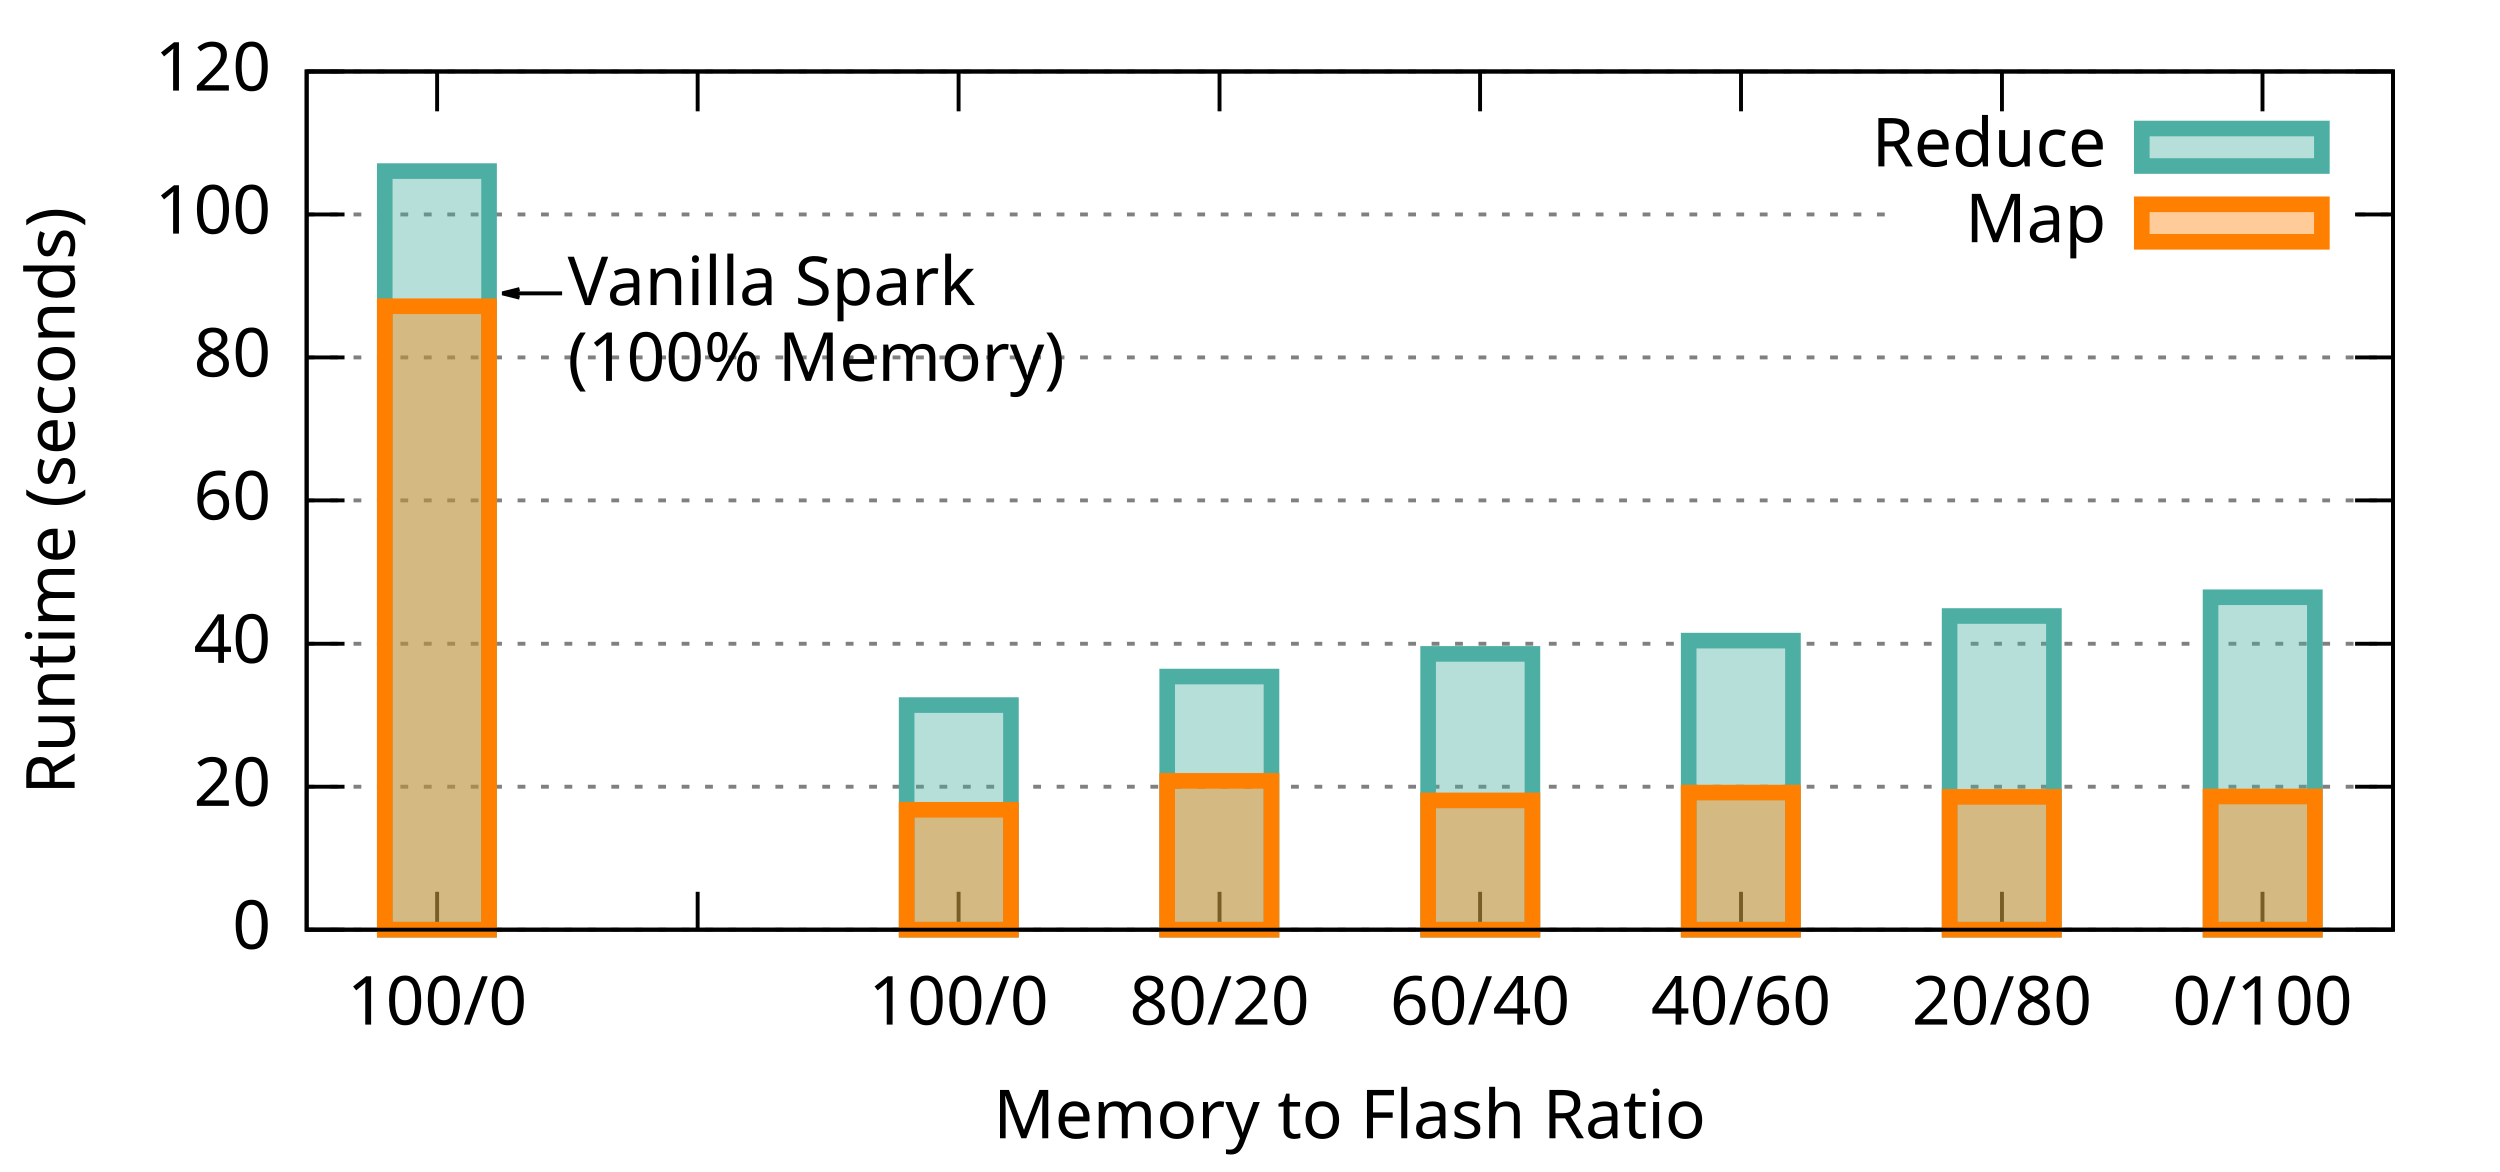
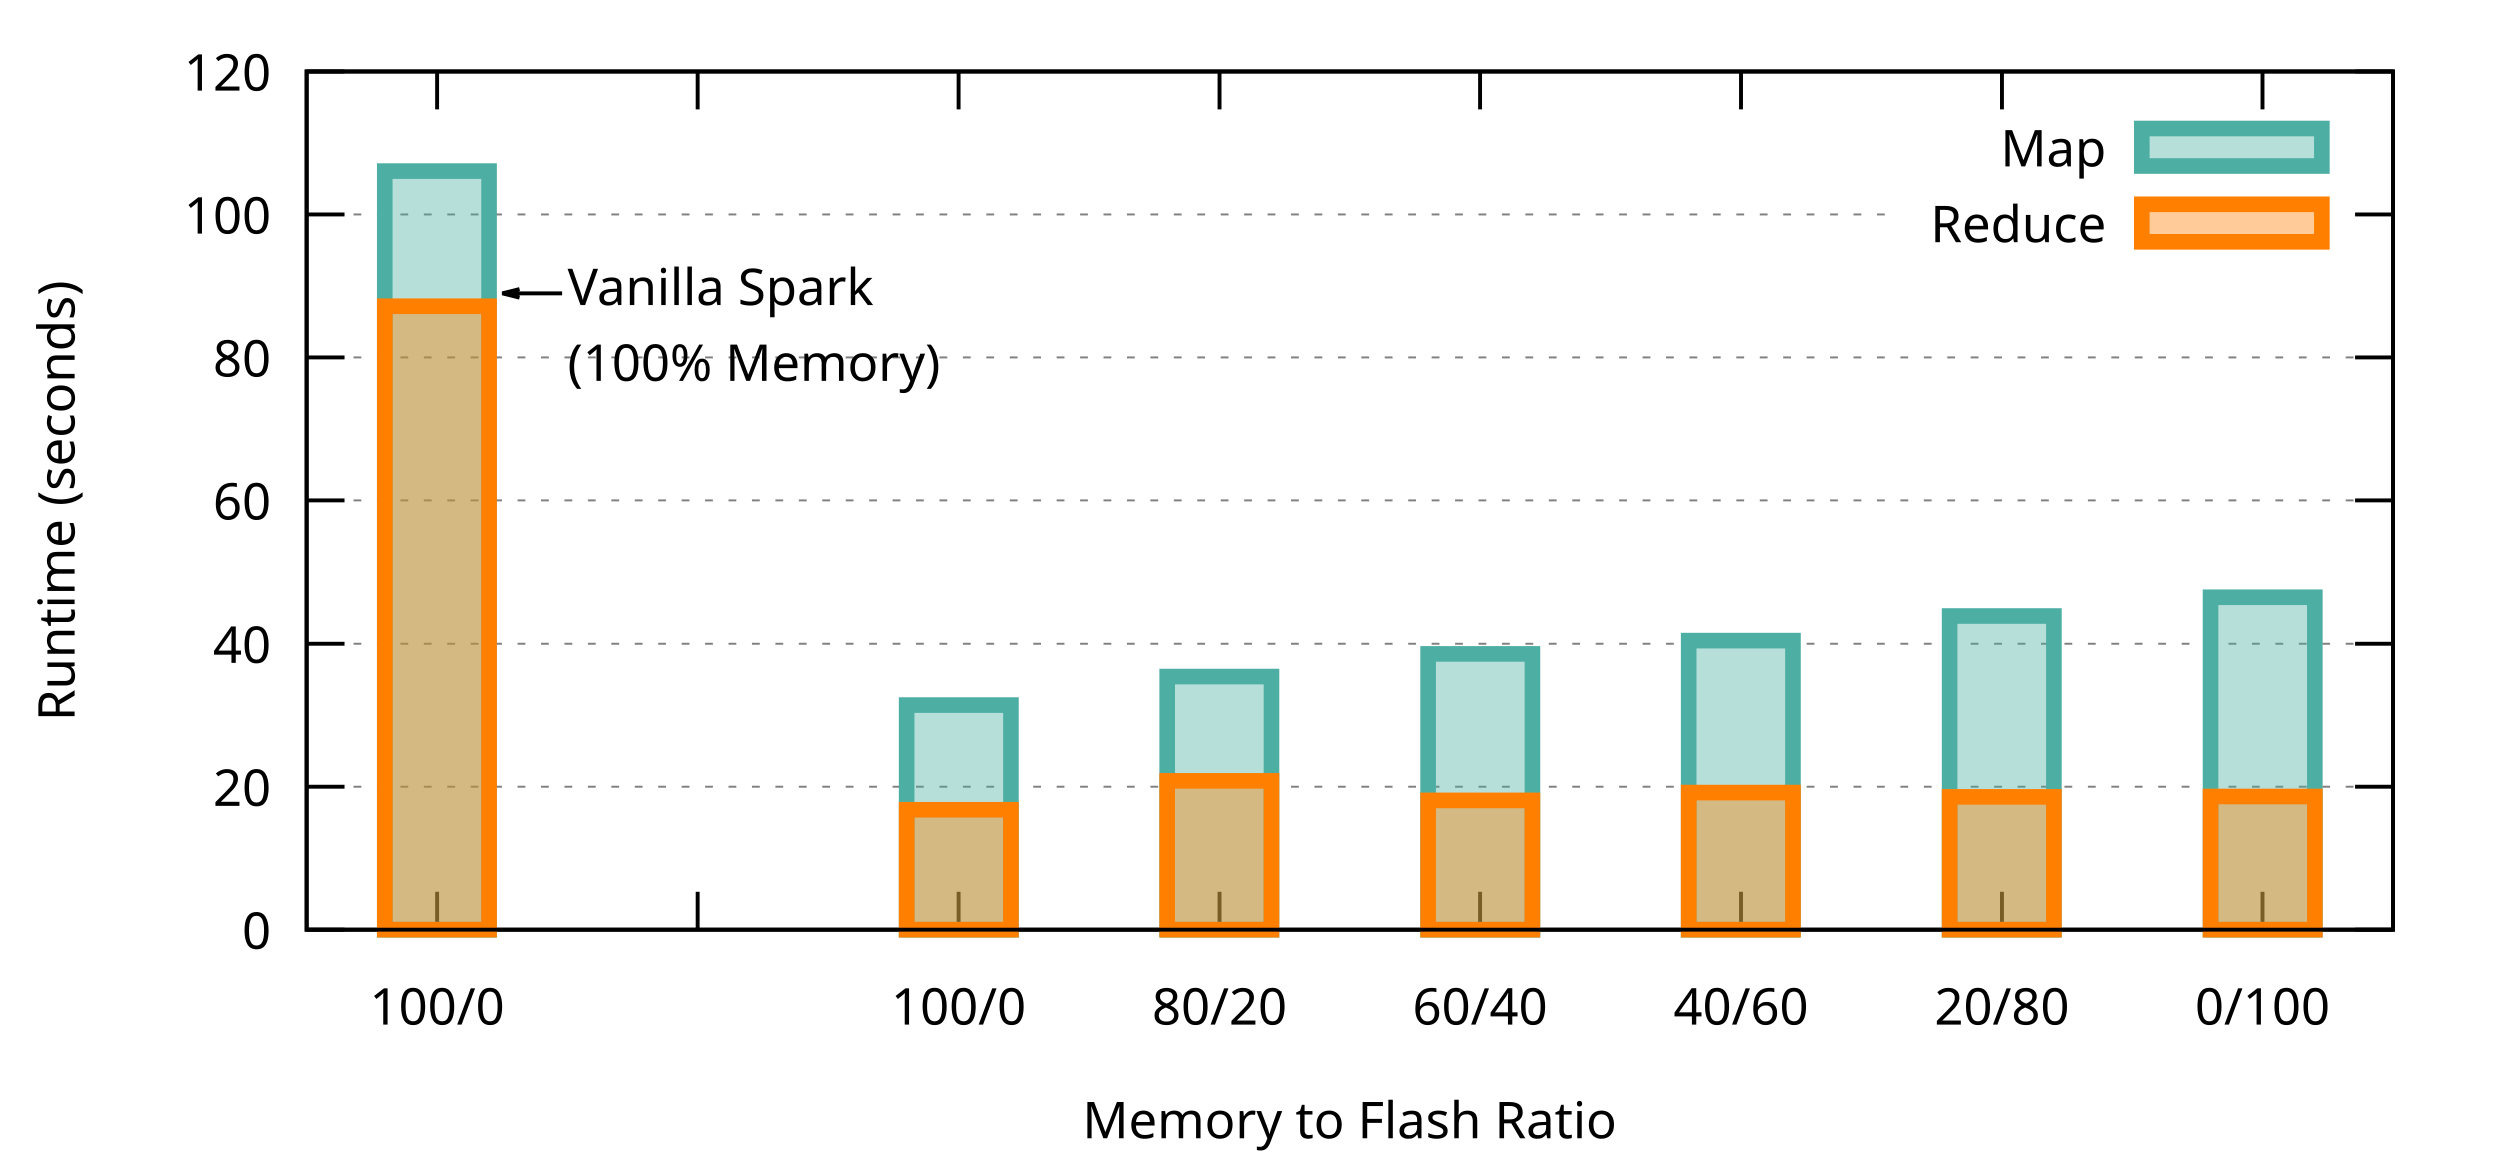
<svg xmlns="http://www.w3.org/2000/svg" xmlns:xlink="http://www.w3.org/1999/xlink" width="640" height="300" viewBox="0 0 640 300">
  <g id="gnuplot_canvas">
    <rect x="0" y="0" width="640" height="300" fill="none" />
    <defs>
      <circle id="gpDot" r="0.5" stroke-width="0.5" />
      <path id="gpPt0" stroke-width="0.206" stroke="currentColor" d="M-1,0 h2 M0,-1 v2" />
      <path id="gpPt1" stroke-width="0.206" stroke="currentColor" d="M-1,-1 L1,1 M1,-1 L-1,1" />
      <path id="gpPt2" stroke-width="0.206" stroke="currentColor" d="M-1,0 L1,0 M0,-1 L0,1 M-1,-1 L1,1 M-1,1 L1,-1" />
      <rect id="gpPt3" stroke-width="0.206" stroke="currentColor" x="-1" y="-1" width="2" height="2" />
      <rect id="gpPt4" stroke-width="0.206" stroke="currentColor" fill="currentColor" x="-1" y="-1" width="2" height="2" />
      <circle id="gpPt5" stroke-width="0.206" stroke="currentColor" cx="0" cy="0" r="1" />
      <use xlink:href="#gpPt5" id="gpPt6" fill="currentColor" stroke="none" />
      <path id="gpPt7" stroke-width="0.206" stroke="currentColor" d="M0,-1.33 L-1.33,0.67 L1.33,0.67 z" />
      <use xlink:href="#gpPt7" id="gpPt8" fill="currentColor" stroke="none" />
      <use xlink:href="#gpPt7" id="gpPt9" stroke="currentColor" transform="rotate(180)" />
      <use xlink:href="#gpPt9" id="gpPt10" fill="currentColor" stroke="none" />
      <use xlink:href="#gpPt3" id="gpPt11" stroke="currentColor" transform="rotate(45)" />
      <use xlink:href="#gpPt11" id="gpPt12" fill="currentColor" stroke="none" />
+       <path id="gpPt13" stroke-width="0.206" stroke="currentColor" d="M0,1.330 L1.265,0.411 L0.782,-1.067 L-0.782,-1.076 L-1.265,0.411 z" />
+       <use xlink:href="#gpPt13" id="gpPt14" fill="currentColor" stroke="none" />
+       <filter id="textbox" filterUnits="objectBoundingBox" x="0" y="0" height="1" width="1">
+         <feFlood flood-color="white" flood-opacity="1" result="bgnd" />
+         <feComposite in="SourceGraphic" in2="bgnd" operator="atop" />
+       </filter>
+       <filter id="greybox" filterUnits="objectBoundingBox" x="0" y="0" height="1" width="1">
+         <feFlood flood-color="lightgrey" flood-opacity="1" result="grey" />
+         <feComposite in="SourceGraphic" in2="grey" operator="atop" />
+       </filter>
    </defs>
-     <g style="fill:none; color:white; stroke:currentColor; stroke-width:1.00; stroke-linecap:butt; stroke-linejoin:miter">
- </g>
-     <g style="fill:none; color:black; stroke:currentColor; stroke-width:1.00; stroke-linecap:butt; stroke-linejoin:miter">
- </g>
-     <g style="fill:none; color:gray; stroke:currentColor; stroke-width:1.00; stroke-linecap:butt; stroke-linejoin:miter">
-       <path stroke="gray" stroke-dasharray=" 2,4" class="gridline" d="M78.5,238.0 L612.6,238.0  h0.01" />
-     </g>
-     <g style="fill:none; color:black; stroke:currentColor; stroke-width:1.00; stroke-linecap:butt; stroke-linejoin:miter">
-       <path stroke="black" d="M78.5,238.0 L88.2,238.0 M612.6,238.0 L602.9,238.0  h0.01" />
-       <g transform="translate(69.4,242.9)" style="stroke:none; fill:black; font-family:Times-Roman; font-size:13.00pt; text-anchor:end">
-         <text> 0</text>
-       </g>
-     </g>
-     <g style="fill:none; color:gray; stroke:currentColor; stroke-width:1.00; stroke-linecap:butt; stroke-linejoin:miter">
-       <path stroke="gray" stroke-dasharray=" 2,4" class="gridline" d="M78.5,201.4 L612.6,201.4  h0.01" />
-     </g>
-     <g style="fill:none; color:black; stroke:currentColor; stroke-width:1.00; stroke-linecap:butt; stroke-linejoin:miter">
-       <path stroke="black" d="M78.5,201.4 L88.2,201.4 M612.6,201.4 L602.9,201.4  h0.01" />
-       <g transform="translate(69.4,206.3)" style="stroke:none; fill:black; font-family:Times-Roman; font-size:13.00pt; text-anchor:end">
-         <text> 20</text>
-       </g>
-     </g>
-     <g style="fill:none; color:gray; stroke:currentColor; stroke-width:1.00; stroke-linecap:butt; stroke-linejoin:miter">
-       <path stroke="gray" stroke-dasharray=" 2,4" class="gridline" d="M78.5,164.8 L612.6,164.8  h0.01" />
-     </g>
-     <g style="fill:none; color:black; stroke:currentColor; stroke-width:1.00; stroke-linecap:butt; stroke-linejoin:miter">
-       <path stroke="black" d="M78.5,164.8 L88.2,164.8 M612.6,164.8 L602.9,164.8  h0.01" />
-       <g transform="translate(69.4,169.7)" style="stroke:none; fill:black; font-family:Times-Roman; font-size:13.00pt; text-anchor:end">
-         <text> 40</text>
-       </g>
-     </g>
-     <g style="fill:none; color:gray; stroke:currentColor; stroke-width:1.00; stroke-linecap:butt; stroke-linejoin:miter">
-       <path stroke="gray" stroke-dasharray=" 2,4" class="gridline" d="M78.5,128.1 L612.6,128.1  h0.01" />
-     </g>
-     <g style="fill:none; color:black; stroke:currentColor; stroke-width:1.00; stroke-linecap:butt; stroke-linejoin:miter">
-       <path stroke="black" d="M78.5,128.1 L88.2,128.1 M612.6,128.1 L602.9,128.1  h0.01" />
-       <g transform="translate(69.4,133.0)" style="stroke:none; fill:black; font-family:Times-Roman; font-size:13.00pt; text-anchor:end">
-         <text> 60</text>
-       </g>
-     </g>
-     <g style="fill:none; color:gray; stroke:currentColor; stroke-width:1.00; stroke-linecap:butt; stroke-linejoin:miter">
-       <path stroke="gray" stroke-dasharray=" 2,4" class="gridline" d="M78.5,91.5 L612.6,91.5  h0.01" />
-     </g>
-     <g style="fill:none; color:black; stroke:currentColor; stroke-width:1.00; stroke-linecap:butt; stroke-linejoin:miter">
-       <path stroke="black" d="M78.5,91.5 L88.2,91.5 M612.6,91.5 L602.9,91.5  h0.01" />
-       <g transform="translate(69.4,96.4)" style="stroke:none; fill:black; font-family:Times-Roman; font-size:13.00pt; text-anchor:end">
-         <text> 80</text>
-       </g>
-     </g>
-     <g style="fill:none; color:gray; stroke:currentColor; stroke-width:1.00; stroke-linecap:butt; stroke-linejoin:miter">
-       <path stroke="gray" stroke-dasharray=" 2,4" class="gridline" d="M78.5,54.9 L484.6,54.9 M603.5,54.9 L612.6,54.9  h0.01" />
-     </g>
-     <g style="fill:none; color:black; stroke:currentColor; stroke-width:1.00; stroke-linecap:butt; stroke-linejoin:miter">
-       <path stroke="black" d="M78.5,54.9 L88.2,54.9 M612.6,54.9 L602.9,54.9  h0.01" />
-       <g transform="translate(69.4,59.8)" style="stroke:none; fill:black; font-family:Times-Roman; font-size:13.00pt; text-anchor:end">
-         <text> 100</text>
-       </g>
-     </g>
-     <g style="fill:none; color:gray; stroke:currentColor; stroke-width:1.00; stroke-linecap:butt; stroke-linejoin:miter">
-       <path stroke="gray" stroke-dasharray=" 2,4" class="gridline" d="M78.5,18.3 L612.6,18.3  h0.01" />
-     </g>
-     <g style="fill:none; color:black; stroke:currentColor; stroke-width:1.00; stroke-linecap:butt; stroke-linejoin:miter">
-       <path stroke="black" d="M78.5,18.3 L88.2,18.3 M612.6,18.3 L602.9,18.3  h0.01" />
-       <g transform="translate(69.4,23.2)" style="stroke:none; fill:black; font-family:Times-Roman; font-size:13.00pt; text-anchor:end">
-         <text> 120</text>
-       </g>
-       <path stroke="black" d="M111.9,238.0 L111.9,228.3 M111.9,18.3 L111.9,28.0  h0.01" />
-       <g transform="translate(111.9,262.3)" style="stroke:none; fill:black; font-family:Times-Roman; font-size:13.00pt; text-anchor:middle">
-         <text>100/0</text>
-       </g>
-       <path stroke="black" d="M178.6,238.0 L178.6,228.3 M178.6,18.3 L178.6,28.0  h0.01" />
-       <g transform="translate(178.6,262.3)" style="stroke:none; fill:black; font-family:Times-Roman; font-size:13.00pt; text-anchor:middle">
+     <g fill="none" color="white" stroke="currentColor" stroke-width="1.00" stroke-linecap="butt" stroke-linejoin="miter">
+ </g>
+     <g fill="none" color="black" stroke="currentColor" stroke-width="1.00" stroke-linecap="butt" stroke-linejoin="miter">
+ </g>
+     <g fill="none" color="black" stroke="black" stroke-width="0.50" stroke-linecap="butt" stroke-linejoin="miter">
+ </g>
+     <g fill="none" color="gray" stroke="currentColor" stroke-width="0.50" stroke-linecap="butt" stroke-linejoin="miter">
+       <path stroke="gray" stroke-dasharray="2,4" class="gridline" d="M78.5,238.0 L612.6,238.0  " />
+     </g>
+     <g fill="none" color="gray" stroke="gray" stroke-width="1.00" stroke-linecap="butt" stroke-linejoin="miter">
+ </g>
+     <g fill="none" color="black" stroke="currentColor" stroke-width="1.00" stroke-linecap="butt" stroke-linejoin="miter">
+       <path stroke="black" d="M78.5,238.0 L88.2,238.0 M612.6,238.0 L602.9,238.0  " />
+       <g transform="translate(69.4,242.9)" stroke="none" fill="black" font-family="Times-Roman" font-size="13.00" text-anchor="end">
+         <text>
+           <tspan font-family="Times-Roman"> 0</tspan>
+         </text>
+       </g>
+     </g>
+     <g fill="none" color="black" stroke="currentColor" stroke-width="1.00" stroke-linecap="butt" stroke-linejoin="miter">
+ </g>
+     <g fill="none" color="black" stroke="black" stroke-width="0.50" stroke-linecap="butt" stroke-linejoin="miter">
+ </g>
+     <g fill="none" color="gray" stroke="currentColor" stroke-width="0.50" stroke-linecap="butt" stroke-linejoin="miter">
+       <path stroke="gray" stroke-dasharray="2,4" class="gridline" d="M78.5,201.4 L612.6,201.4  " />
+     </g>
+     <g fill="none" color="gray" stroke="gray" stroke-width="1.00" stroke-linecap="butt" stroke-linejoin="miter">
+ </g>
+     <g fill="none" color="black" stroke="currentColor" stroke-width="1.00" stroke-linecap="butt" stroke-linejoin="miter">
+       <path stroke="black" d="M78.5,201.4 L88.2,201.4 M612.6,201.4 L602.9,201.4  " />
+       <g transform="translate(69.4,206.3)" stroke="none" fill="black" font-family="Times-Roman" font-size="13.00" text-anchor="end">
+         <text>
+           <tspan font-family="Times-Roman"> 20</tspan>
+         </text>
+       </g>
+     </g>
+     <g fill="none" color="black" stroke="currentColor" stroke-width="1.00" stroke-linecap="butt" stroke-linejoin="miter">
+ </g>
+     <g fill="none" color="black" stroke="black" stroke-width="0.50" stroke-linecap="butt" stroke-linejoin="miter">
+ </g>
+     <g fill="none" color="gray" stroke="currentColor" stroke-width="0.50" stroke-linecap="butt" stroke-linejoin="miter">
+       <path stroke="gray" stroke-dasharray="2,4" class="gridline" d="M78.5,164.8 L612.6,164.8  " />
+     </g>
+     <g fill="none" color="gray" stroke="gray" stroke-width="1.00" stroke-linecap="butt" stroke-linejoin="miter">
+ </g>
+     <g fill="none" color="black" stroke="currentColor" stroke-width="1.00" stroke-linecap="butt" stroke-linejoin="miter">
+       <path stroke="black" d="M78.5,164.8 L88.2,164.8 M612.6,164.8 L602.9,164.8  " />
+       <g transform="translate(69.4,169.7)" stroke="none" fill="black" font-family="Times-Roman" font-size="13.00" text-anchor="end">
+         <text>
+           <tspan font-family="Times-Roman"> 40</tspan>
+         </text>
+       </g>
+     </g>
+     <g fill="none" color="black" stroke="currentColor" stroke-width="1.00" stroke-linecap="butt" stroke-linejoin="miter">
+ </g>
+     <g fill="none" color="black" stroke="black" stroke-width="0.50" stroke-linecap="butt" stroke-linejoin="miter">
+ </g>
+     <g fill="none" color="gray" stroke="currentColor" stroke-width="0.50" stroke-linecap="butt" stroke-linejoin="miter">
+       <path stroke="gray" stroke-dasharray="2,4" class="gridline" d="M78.5,128.1 L612.6,128.1  " />
+     </g>
+     <g fill="none" color="gray" stroke="gray" stroke-width="1.00" stroke-linecap="butt" stroke-linejoin="miter">
+ </g>
+     <g fill="none" color="black" stroke="currentColor" stroke-width="1.00" stroke-linecap="butt" stroke-linejoin="miter">
+       <path stroke="black" d="M78.5,128.1 L88.2,128.1 M612.6,128.1 L602.9,128.1  " />
+       <g transform="translate(69.4,133.0)" stroke="none" fill="black" font-family="Times-Roman" font-size="13.00" text-anchor="end">
+         <text>
+           <tspan font-family="Times-Roman"> 60</tspan>
+         </text>
+       </g>
+     </g>
+     <g fill="none" color="black" stroke="currentColor" stroke-width="1.00" stroke-linecap="butt" stroke-linejoin="miter">
+ </g>
+     <g fill="none" color="black" stroke="black" stroke-width="0.50" stroke-linecap="butt" stroke-linejoin="miter">
+ </g>
+     <g fill="none" color="gray" stroke="currentColor" stroke-width="0.50" stroke-linecap="butt" stroke-linejoin="miter">
+       <path stroke="gray" stroke-dasharray="2,4" class="gridline" d="M78.5,91.5 L612.6,91.5  " />
+     </g>
+     <g fill="none" color="gray" stroke="gray" stroke-width="1.00" stroke-linecap="butt" stroke-linejoin="miter">
+ </g>
+     <g fill="none" color="black" stroke="currentColor" stroke-width="1.00" stroke-linecap="butt" stroke-linejoin="miter">
+       <path stroke="black" d="M78.5,91.5 L88.2,91.5 M612.6,91.5 L602.9,91.5  " />
+       <g transform="translate(69.4,96.4)" stroke="none" fill="black" font-family="Times-Roman" font-size="13.00" text-anchor="end">
+         <text>
+           <tspan font-family="Times-Roman"> 80</tspan>
+         </text>
+       </g>
+     </g>
+     <g fill="none" color="black" stroke="currentColor" stroke-width="1.00" stroke-linecap="butt" stroke-linejoin="miter">
+ </g>
+     <g fill="none" color="black" stroke="black" stroke-width="0.50" stroke-linecap="butt" stroke-linejoin="miter">
+ </g>
+     <g fill="none" color="gray" stroke="currentColor" stroke-width="0.50" stroke-linecap="butt" stroke-linejoin="miter">
+       <path stroke="gray" stroke-dasharray="2,4" class="gridline" d="M78.5,54.9 L484.6,54.9 M603.5,54.9 L612.6,54.9  " />
+     </g>
+     <g fill="none" color="gray" stroke="gray" stroke-width="1.00" stroke-linecap="butt" stroke-linejoin="miter">
+ </g>
+     <g fill="none" color="black" stroke="currentColor" stroke-width="1.00" stroke-linecap="butt" stroke-linejoin="miter">
+       <path stroke="black" d="M78.5,54.9 L88.2,54.9 M612.6,54.9 L602.9,54.9  " />
+       <g transform="translate(69.4,59.8)" stroke="none" fill="black" font-family="Times-Roman" font-size="13.00" text-anchor="end">
+         <text>
+           <tspan font-family="Times-Roman"> 100</tspan>
+         </text>
+       </g>
+     </g>
+     <g fill="none" color="black" stroke="currentColor" stroke-width="1.00" stroke-linecap="butt" stroke-linejoin="miter">
+ </g>
+     <g fill="none" color="black" stroke="black" stroke-width="0.50" stroke-linecap="butt" stroke-linejoin="miter">
+ </g>
+     <g fill="none" color="gray" stroke="currentColor" stroke-width="0.50" stroke-linecap="butt" stroke-linejoin="miter">
+       <path stroke="gray" stroke-dasharray="2,4" class="gridline" d="M78.5,18.3 L612.6,18.3  " />
+     </g>
+     <g fill="none" color="gray" stroke="gray" stroke-width="1.00" stroke-linecap="butt" stroke-linejoin="miter">
+ </g>
+     <g fill="none" color="black" stroke="currentColor" stroke-width="1.00" stroke-linecap="butt" stroke-linejoin="miter">
+       <path stroke="black" d="M78.5,18.3 L88.2,18.3 M612.6,18.3 L602.9,18.3  " />
+       <g transform="translate(69.4,23.2)" stroke="none" fill="black" font-family="Times-Roman" font-size="13.00" text-anchor="end">
+         <text>
+           <tspan font-family="Times-Roman"> 120</tspan>
+         </text>
+       </g>
+     </g>
+     <g fill="none" color="black" stroke="currentColor" stroke-width="1.00" stroke-linecap="butt" stroke-linejoin="miter">
+       <path stroke="black" d="M111.9,238.0 L111.9,228.3 M111.9,18.3 L111.9,28.0  " />
+       <g transform="translate(111.9,262.3)" stroke="none" fill="black" font-family="Times-Roman" font-size="13.00" text-anchor="middle">
+         <text>
+           <tspan font-family="Times-Roman">100/0</tspan>
+         </text>
+       </g>
+     </g>
+     <g fill="none" color="black" stroke="currentColor" stroke-width="1.00" stroke-linecap="butt" stroke-linejoin="miter">
+       <path stroke="black" d="M178.6,238.0 L178.6,228.3 M178.6,18.3 L178.6,28.0  " />
+       <g transform="translate(178.6,262.3)" stroke="none" fill="black" font-family="Times-Roman" font-size="13.00" text-anchor="middle">
        <text />
      </g>
-       <path stroke="black" d="M245.4,238.0 L245.4,228.3 M245.4,18.3 L245.4,28.0  h0.01" />
-       <g transform="translate(245.4,262.3)" style="stroke:none; fill:black; font-family:Times-Roman; font-size:13.00pt; text-anchor:middle">
-         <text>100/0</text>
-       </g>
-       <path stroke="black" d="M312.2,238.0 L312.2,228.3 M312.2,18.3 L312.2,28.0  h0.01" />
-       <g transform="translate(312.2,262.3)" style="stroke:none; fill:black; font-family:Times-Roman; font-size:13.00pt; text-anchor:middle">
-         <text>80/20</text>
-       </g>
-       <path stroke="black" d="M378.9,238.0 L378.9,228.3 M378.9,18.3 L378.9,28.0  h0.01" />
-       <g transform="translate(378.9,262.3)" style="stroke:none; fill:black; font-family:Times-Roman; font-size:13.00pt; text-anchor:middle">
-         <text>60/40</text>
-       </g>
-       <path stroke="black" d="M445.7,238.0 L445.7,228.3 M445.7,18.3 L445.7,28.0  h0.01" />
-       <g transform="translate(445.7,262.3)" style="stroke:none; fill:black; font-family:Times-Roman; font-size:13.00pt; text-anchor:middle">
-         <text>40/60</text>
-       </g>
-       <path stroke="black" d="M512.5,238.0 L512.5,228.3 M512.5,18.3 L512.5,28.0  h0.01" />
-       <g transform="translate(512.5,262.3)" style="stroke:none; fill:black; font-family:Times-Roman; font-size:13.00pt; text-anchor:middle">
-         <text>20/80</text>
-       </g>
-       <path stroke="black" d="M579.2,238.0 L579.2,228.3 M579.2,18.3 L579.2,28.0  h0.01" />
-       <g transform="translate(579.2,262.3)" style="stroke:none; fill:black; font-family:Times-Roman; font-size:13.00pt; text-anchor:middle">
-         <text>0/100</text>
-       </g>
-       <path stroke="black" d="M78.5,18.3 L78.5,238.0 L612.6,238.0 L612.6,18.3 L78.5,18.3 Z  h0.01" />
-       <g transform="translate(19.1,128.2) rotate(270)" style="stroke:none; fill:black; font-family:Times-Roman; font-size:13.00pt; text-anchor:middle">
-         <text>Runtime (seconds)</text>
-       </g>
-       <g transform="translate(345.5,291.4)" style="stroke:none; fill:black; font-family:Times-Roman; font-size:13.00pt; text-anchor:middle">
-         <text>Memory to Flash Ratio</text>
-       </g>
-       <g transform="translate(145.3,78.1)" style="stroke:none; fill:black; font-family:Times-Roman; font-size:13.00pt; text-anchor:start">
-         <text>Vanilla Spark </text>
-       </g>
-       <g transform="translate(145.3,97.5)" style="stroke:none; fill:black; font-family:Times-Roman; font-size:13.00pt; text-anchor:start">
-         <text> (100% Memory)</text>
-       </g>
-       <path stroke="black" d="M133.0,74.0 L128.6,75.1 L133.0,76.2 M143.9,75.1 L128.6,75.1  h0.01" />
-     </g>
+     </g>
+     <g fill="none" color="black" stroke="currentColor" stroke-width="1.00" stroke-linecap="butt" stroke-linejoin="miter">
+       <path stroke="black" d="M245.4,238.0 L245.4,228.3 M245.4,18.3 L245.4,28.0  " />
+       <g transform="translate(245.4,262.3)" stroke="none" fill="black" font-family="Times-Roman" font-size="13.00" text-anchor="middle">
+         <text>
+           <tspan font-family="Times-Roman">100/0</tspan>
+         </text>
+       </g>
+     </g>
+     <g fill="none" color="black" stroke="currentColor" stroke-width="1.00" stroke-linecap="butt" stroke-linejoin="miter">
+       <path stroke="black" d="M312.2,238.0 L312.2,228.3 M312.2,18.3 L312.2,28.0  " />
+       <g transform="translate(312.2,262.3)" stroke="none" fill="black" font-family="Times-Roman" font-size="13.00" text-anchor="middle">
+         <text>
+           <tspan font-family="Times-Roman">80/20</tspan>
+         </text>
+       </g>
+     </g>
+     <g fill="none" color="black" stroke="currentColor" stroke-width="1.00" stroke-linecap="butt" stroke-linejoin="miter">
+       <path stroke="black" d="M378.9,238.0 L378.9,228.3 M378.9,18.3 L378.9,28.0  " />
+       <g transform="translate(378.9,262.3)" stroke="none" fill="black" font-family="Times-Roman" font-size="13.00" text-anchor="middle">
+         <text>
+           <tspan font-family="Times-Roman">60/40</tspan>
+         </text>
+       </g>
+     </g>
+     <g fill="none" color="black" stroke="currentColor" stroke-width="1.00" stroke-linecap="butt" stroke-linejoin="miter">
+       <path stroke="black" d="M445.7,238.0 L445.7,228.3 M445.7,18.3 L445.7,28.0  " />
+       <g transform="translate(445.7,262.3)" stroke="none" fill="black" font-family="Times-Roman" font-size="13.00" text-anchor="middle">
+         <text>
+           <tspan font-family="Times-Roman">40/60</tspan>
+         </text>
+       </g>
+     </g>
+     <g fill="none" color="black" stroke="currentColor" stroke-width="1.00" stroke-linecap="butt" stroke-linejoin="miter">
+       <path stroke="black" d="M512.5,238.0 L512.5,228.3 M512.5,18.3 L512.5,28.0  " />
+       <g transform="translate(512.5,262.3)" stroke="none" fill="black" font-family="Times-Roman" font-size="13.00" text-anchor="middle">
+         <text>
+           <tspan font-family="Times-Roman">20/80</tspan>
+         </text>
+       </g>
+     </g>
+     <g fill="none" color="black" stroke="currentColor" stroke-width="1.00" stroke-linecap="butt" stroke-linejoin="miter">
+       <path stroke="black" d="M579.2,238.0 L579.2,228.3 M579.2,18.3 L579.2,28.0  " />
+       <g transform="translate(579.2,262.3)" stroke="none" fill="black" font-family="Times-Roman" font-size="13.00" text-anchor="middle">
+         <text>
+           <tspan font-family="Times-Roman">0/100</tspan>
+         </text>
+       </g>
+     </g>
+     <g fill="none" color="black" stroke="currentColor" stroke-width="1.00" stroke-linecap="butt" stroke-linejoin="miter">
+ </g>
+     <g fill="none" color="black" stroke="currentColor" stroke-width="1.00" stroke-linecap="butt" stroke-linejoin="miter">
+       <path stroke="black" d="M78.5,18.3 L78.5,238.0 L612.6,238.0 L612.6,18.3 L78.5,18.3 Z  " />
+       <g transform="translate(145.3,78.1)" stroke="none" fill="black" font-family="Times-Roman" font-size="13.00" text-anchor="start">
+         <text>
+           <tspan font-family="Times-Roman">Vanilla Spark </tspan>
+         </text>
+       </g>
+       <g transform="translate(145.3,97.5)" stroke="none" fill="black" font-family="Times-Roman" font-size="13.00" text-anchor="start">
+         <text>
+           <tspan font-family="Times-Roman"> (100% Memory)</tspan>
+         </text>
+       </g>
+     </g>
+     <g fill="none" color="black" stroke="currentColor" stroke-width="1.00" stroke-linecap="butt" stroke-linejoin="miter">
+       <path stroke="black" d="M133.0,74.0 L128.6,75.1 L133.0,76.2 M143.9,75.1 L128.6,75.1  " />
+     </g>
+     <g fill="none" color="black" stroke="currentColor" stroke-width="1.00" stroke-linecap="butt" stroke-linejoin="miter">
+       <g transform="translate(19.1,128.2) rotate(270)" stroke="none" fill="black" font-family="Times-Roman" font-size="13.00" text-anchor="middle">
+         <text>
+           <tspan font-family="Times-Roman">Runtime (seconds)</tspan>
+         </text>
+       </g>
+     </g>
+     <g fill="none" color="black" stroke="currentColor" stroke-width="1.00" stroke-linecap="butt" stroke-linejoin="miter">
+       <g transform="translate(345.5,291.4)" stroke="none" fill="black" font-family="Times-Roman" font-size="13.00" text-anchor="middle">
+         <text>
+           <tspan font-family="Times-Roman">Memory to Flash Ratio</tspan>
+         </text>
+       </g>
+     </g>
+     <g fill="none" color="black" stroke="currentColor" stroke-width="1.00" stroke-linecap="butt" stroke-linejoin="miter">
+ </g>
    <g id="gnuplot_plot_1">
-       <g style="fill:none; color:white; stroke:black; stroke-width:4.00; stroke-linecap:butt; stroke-linejoin:miter">
- </g>
-       <g style="fill:none; color:red; stroke:currentColor; stroke-width:4.00; stroke-linecap:butt; stroke-linejoin:miter">
-         <g transform="translate(539.2,42.6)" style="stroke:none; fill:black; font-family:Times-Roman; font-size:13.00pt; text-anchor:end">
-           <text>Reduce</text>
-         </g>
-         <g style="stroke:none; shape-rendering:crispEdges">
+       <g fill="none" color="white" stroke="currentColor" stroke-width="4.00" stroke-linecap="butt" stroke-linejoin="miter">
+ </g>
+       <g fill="none" color="black" stroke="currentColor" stroke-width="4.00" stroke-linecap="butt" stroke-linejoin="miter">
+         <g transform="translate(539.2,42.6)" stroke="none" fill="black" font-family="Times-Roman" font-size="13.00" text-anchor="end">
+           <text>
+             <tspan font-family="Times-Roman">Map</tspan>
+           </text>
+         </g>
+       </g>
+       <g fill="none" color="black" stroke="currentColor" stroke-width="4.00" stroke-linecap="butt" stroke-linejoin="miter">
+         <g stroke="none" shape-rendering="crispEdges">
          <polygon fill="rgb( 77, 175, 164)" fill-opacity="0.4" points="548.3,42.5 594.4,42.5 594.4,32.8 548.3,32.8 " />
        </g>
-         <path stroke="rgb( 77, 175, 164)" d="M548.3,42.5 L594.4,42.5 L594.4,32.9 L548.3,32.9 L548.3,42.5 Z  h0.01" />
-         <g style="stroke:none; shape-rendering:crispEdges">
+         <path stroke="rgb( 77, 175, 164)" d="M548.3,42.5 L594.4,42.5 L594.4,32.9 L548.3,32.9 L548.3,42.5 Z  " />
+       </g>
+       <g fill="none" color="black" stroke="currentColor" stroke-width="4.00" stroke-linecap="butt" stroke-linejoin="miter">
+         <g stroke="none" shape-rendering="crispEdges">
          <polygon fill="rgb( 77, 175, 164)" fill-opacity="0.4" points="98.5,238.0 125.3,238.0 125.3,43.7 98.5,43.7 " />
        </g>
-         <path stroke="rgb( 77, 175, 164)" d="M98.5,238.0 L98.5,43.8 L125.2,43.8 L125.2,238.0 L98.5,238.0 Z  h0.01" />
-         <g style="stroke:none; shape-rendering:crispEdges">
+         <path stroke="rgb( 77, 175, 164)" d="M98.5,238.0 L98.5,43.8 L125.2,43.8 L125.2,238.0 L98.5,238.0 Z  " />
+         <g stroke="none" shape-rendering="crispEdges">
          <polygon fill="rgb( 77, 175, 164)" fill-opacity="0.4" points="232.1,238.0 258.9,238.0 258.9,180.4 232.1,180.4 " />
        </g>
-         <path stroke="rgb( 77, 175, 164)" d="M232.1,238.0 L232.1,180.5 L258.8,180.5 L258.8,238.0 L232.1,238.0 Z  h0.01" />
-         <g style="stroke:none; shape-rendering:crispEdges">
+         <path stroke="rgb( 77, 175, 164)" d="M232.1,238.0 L232.1,180.5 L258.8,180.5 L258.8,238.0 L232.1,238.0 Z  " />
+         <g stroke="none" shape-rendering="crispEdges">
          <polygon fill="rgb( 77, 175, 164)" fill-opacity="0.4" points="298.8,238.0 325.6,238.0 325.6,173.1 298.8,173.1 " />
        </g>
-         <path stroke="rgb( 77, 175, 164)" d="M298.8,238.0 L298.8,173.2 L325.5,173.2 L325.5,238.0 L298.8,238.0 Z  h0.01" />
-         <g style="stroke:none; shape-rendering:crispEdges">
+         <path stroke="rgb( 77, 175, 164)" d="M298.8,238.0 L298.8,173.2 L325.5,173.2 L325.5,238.0 L298.8,238.0 Z  " />
+         <g stroke="none" shape-rendering="crispEdges">
          <polygon fill="rgb( 77, 175, 164)" fill-opacity="0.4" points="365.6,238.0 392.4,238.0 392.4,167.3 365.6,167.3 " />
        </g>
-         <path stroke="rgb( 77, 175, 164)" d="M365.6,238.0 L365.6,167.4 L392.3,167.4 L392.3,238.0 L365.6,238.0 Z  h0.01" />
-         <g style="stroke:none; shape-rendering:crispEdges">
+         <path stroke="rgb( 77, 175, 164)" d="M365.6,238.0 L365.6,167.4 L392.3,167.4 L392.3,238.0 L365.6,238.0 Z  " />
+         <g stroke="none" shape-rendering="crispEdges">
          <polygon fill="rgb( 77, 175, 164)" fill-opacity="0.4" points="432.3,238.0 459.1,238.0 459.1,163.9 432.3,163.9 " />
        </g>
-         <path stroke="rgb( 77, 175, 164)" d="M432.3,238.0 L432.3,164.0 L459.0,164.0 L459.0,238.0 L432.3,238.0 Z  h0.01" />
-         <g style="stroke:none; shape-rendering:crispEdges">
+         <path stroke="rgb( 77, 175, 164)" d="M432.3,238.0 L432.3,164.0 L459.0,164.0 L459.0,238.0 L432.3,238.0 Z  " />
+         <g stroke="none" shape-rendering="crispEdges">
          <polygon fill="rgb( 77, 175, 164)" fill-opacity="0.4" points="499.1,238.0 525.9,238.0 525.9,157.6 499.1,157.6 " />
        </g>
-         <path stroke="rgb( 77, 175, 164)" d="M499.1,238.0 L499.1,157.7 L525.8,157.7 L525.8,238.0 L499.1,238.0 Z  h0.01" />
-         <g style="stroke:none; shape-rendering:crispEdges">
+         <path stroke="rgb( 77, 175, 164)" d="M499.1,238.0 L499.1,157.7 L525.8,157.7 L525.8,238.0 L499.1,238.0 Z  " />
+         <g stroke="none" shape-rendering="crispEdges">
          <polygon fill="rgb( 77, 175, 164)" fill-opacity="0.4" points="565.9,238.0 592.7,238.0 592.7,152.8 565.9,152.8 " />
        </g>
-         <path stroke="rgb( 77, 175, 164)" d="M565.9,238.0 L565.9,152.9 L592.6,152.9 L592.6,238.0 L565.9,238.0 Z  h0.01" />
+         <path stroke="rgb( 77, 175, 164)" d="M565.9,238.0 L565.9,152.9 L592.6,152.9 L592.6,238.0 L565.9,238.0 Z  " />
      </g>
    </g>
    <g id="gnuplot_plot_2">
-       <g style="fill:none; color:green; stroke:currentColor; stroke-width:4.00; stroke-linecap:butt; stroke-linejoin:miter">
-         <g transform="translate(539.2,62.0)" style="stroke:none; fill:black; font-family:Times-Roman; font-size:13.00pt; text-anchor:end">
-           <text>Map</text>
-         </g>
-         <g style="stroke:none; shape-rendering:crispEdges">
+       <g fill="none" color="black" stroke="currentColor" stroke-width="4.00" stroke-linecap="butt" stroke-linejoin="miter">
+         <g transform="translate(539.2,62.0)" stroke="none" fill="black" font-family="Times-Roman" font-size="13.00" text-anchor="end">
+           <text>
+             <tspan font-family="Times-Roman">Reduce</tspan>
+           </text>
+         </g>
+       </g>
+       <g fill="none" color="black" stroke="currentColor" stroke-width="4.00" stroke-linecap="butt" stroke-linejoin="miter">
+         <g stroke="none" shape-rendering="crispEdges">
          <polygon fill="rgb(255, 127,   0)" fill-opacity="0.4" points="548.3,61.9 594.4,61.9 594.4,52.2 548.3,52.2 " />
        </g>
-         <path stroke="rgb(255, 127,   0)" d="M548.3,61.9 L594.4,61.9 L594.4,52.3 L548.3,52.3 L548.3,61.9 Z  h0.01" />
-         <g style="stroke:none; shape-rendering:crispEdges">
+         <path stroke="rgb(255, 127,   0)" d="M548.3,61.9 L594.4,61.9 L594.4,52.3 L548.3,52.3 L548.3,61.9 Z  " />
+       </g>
+       <g fill="none" color="black" stroke="currentColor" stroke-width="4.00" stroke-linecap="butt" stroke-linejoin="miter">
+         <g stroke="none" shape-rendering="crispEdges">
          <polygon fill="rgb(255, 127,   0)" fill-opacity="0.4" points="98.5,238.0 125.3,238.0 125.3,78.3 98.5,78.3 " />
        </g>
-         <path stroke="rgb(255, 127,   0)" d="M98.5,238.0 L98.5,78.4 L125.2,78.4 L125.2,238.0 L98.5,238.0 Z  h0.01" />
-         <g style="stroke:none; shape-rendering:crispEdges">
+         <path stroke="rgb(255, 127,   0)" d="M98.5,238.0 L98.5,78.4 L125.2,78.4 L125.2,238.0 L98.5,238.0 Z  " />
+         <g stroke="none" shape-rendering="crispEdges">
          <polygon fill="rgb(255, 127,   0)" fill-opacity="0.4" points="232.1,238.0 258.9,238.0 258.9,207.2 232.1,207.2 " />
        </g>
-         <path stroke="rgb(255, 127,   0)" d="M232.1,238.0 L232.1,207.3 L258.8,207.3 L258.8,238.0 L232.1,238.0 Z  h0.01" />
-         <g style="stroke:none; shape-rendering:crispEdges">
+         <path stroke="rgb(255, 127,   0)" d="M232.1,238.0 L232.1,207.3 L258.8,207.3 L258.8,238.0 L232.1,238.0 Z  " />
+         <g stroke="none" shape-rendering="crispEdges">
          <polygon fill="rgb(255, 127,   0)" fill-opacity="0.4" points="298.8,238.0 325.6,238.0 325.6,199.8 298.8,199.8 " />
        </g>
-         <path stroke="rgb(255, 127,   0)" d="M298.8,238.0 L298.8,199.9 L325.5,199.9 L325.5,238.0 L298.8,238.0 Z  h0.01" />
-         <g style="stroke:none; shape-rendering:crispEdges">
+         <path stroke="rgb(255, 127,   0)" d="M298.8,238.0 L298.8,199.9 L325.5,199.9 L325.5,238.0 L298.8,238.0 Z  " />
+         <g stroke="none" shape-rendering="crispEdges">
          <polygon fill="rgb(255, 127,   0)" fill-opacity="0.4" points="365.6,238.0 392.4,238.0 392.4,204.8 365.6,204.8 " />
        </g>
-         <path stroke="rgb(255, 127,   0)" d="M365.6,238.0 L365.6,204.9 L392.3,204.9 L392.3,238.0 L365.6,238.0 Z  h0.01" />
-         <g style="stroke:none; shape-rendering:crispEdges">
+         <path stroke="rgb(255, 127,   0)" d="M365.6,238.0 L365.6,204.9 L392.3,204.9 L392.3,238.0 L365.6,238.0 Z  " />
+         <g stroke="none" shape-rendering="crispEdges">
          <polygon fill="rgb(255, 127,   0)" fill-opacity="0.4" points="432.3,238.0 459.1,238.0 459.1,202.8 432.3,202.8 " />
        </g>
-         <path stroke="rgb(255, 127,   0)" d="M432.3,238.0 L432.3,202.9 L459.0,202.9 L459.0,238.0 L432.3,238.0 Z  h0.01" />
-         <g style="stroke:none; shape-rendering:crispEdges">
+         <path stroke="rgb(255, 127,   0)" d="M432.3,238.0 L432.3,202.9 L459.0,202.9 L459.0,238.0 L432.3,238.0 Z  " />
+         <g stroke="none" shape-rendering="crispEdges">
          <polygon fill="rgb(255, 127,   0)" fill-opacity="0.4" points="499.1,238.0 525.9,238.0 525.9,203.9 499.1,203.9 " />
        </g>
-         <path stroke="rgb(255, 127,   0)" d="M499.1,238.0 L499.1,204.0 L525.8,204.0 L525.8,238.0 L499.1,238.0 Z  h0.01" />
-         <g style="stroke:none; shape-rendering:crispEdges">
+         <path stroke="rgb(255, 127,   0)" d="M499.1,238.0 L499.1,204.0 L525.8,204.0 L525.8,238.0 L499.1,238.0 Z  " />
+         <g stroke="none" shape-rendering="crispEdges">
          <polygon fill="rgb(255, 127,   0)" fill-opacity="0.4" points="565.9,238.0 592.7,238.0 592.7,203.8 565.9,203.8 " />
        </g>
-         <path stroke="rgb(255, 127,   0)" d="M565.9,238.0 L565.9,203.9 L592.6,203.9 L592.6,238.0 L565.9,238.0 Z  h0.01" />
-       </g>
-     </g>
-     <g style="fill:none; color:white; stroke:rgb(255, 127,   0); stroke-width:1.00; stroke-linecap:butt; stroke-linejoin:miter">
- </g>
-     <g style="fill:none; color:black; stroke:currentColor; stroke-width:1.00; stroke-linecap:butt; stroke-linejoin:miter">
-       <path stroke="black" d="M78.5,18.3 L78.5,238.0 L612.6,238.0 L612.6,18.3 L78.5,18.3 Z  h0.01" />
-     </g>
+         <path stroke="rgb(255, 127,   0)" d="M565.9,238.0 L565.9,203.9 L592.6,203.9 L592.6,238.0 L565.9,238.0 Z  " />
+       </g>
+     </g>
+     <g fill="none" color="white" stroke="rgb(255, 127,   0)" stroke-width="2.00" stroke-linecap="butt" stroke-linejoin="miter">
+ </g>
+     <g fill="none" color="black" stroke="currentColor" stroke-width="2.00" stroke-linecap="butt" stroke-linejoin="miter">
+ </g>
+     <g fill="none" color="black" stroke="black" stroke-width="1.00" stroke-linecap="butt" stroke-linejoin="miter">
+ </g>
+     <g fill="none" color="black" stroke="currentColor" stroke-width="1.00" stroke-linecap="butt" stroke-linejoin="miter">
+       <path stroke="black" d="M78.5,18.3 L78.5,238.0 L612.6,238.0 L612.6,18.3 L78.5,18.3 Z  " />
+     </g>
+     <g fill="none" color="black" stroke="currentColor" stroke-width="1.00" stroke-linecap="butt" stroke-linejoin="miter">
+ </g>
  </g>
</svg>
